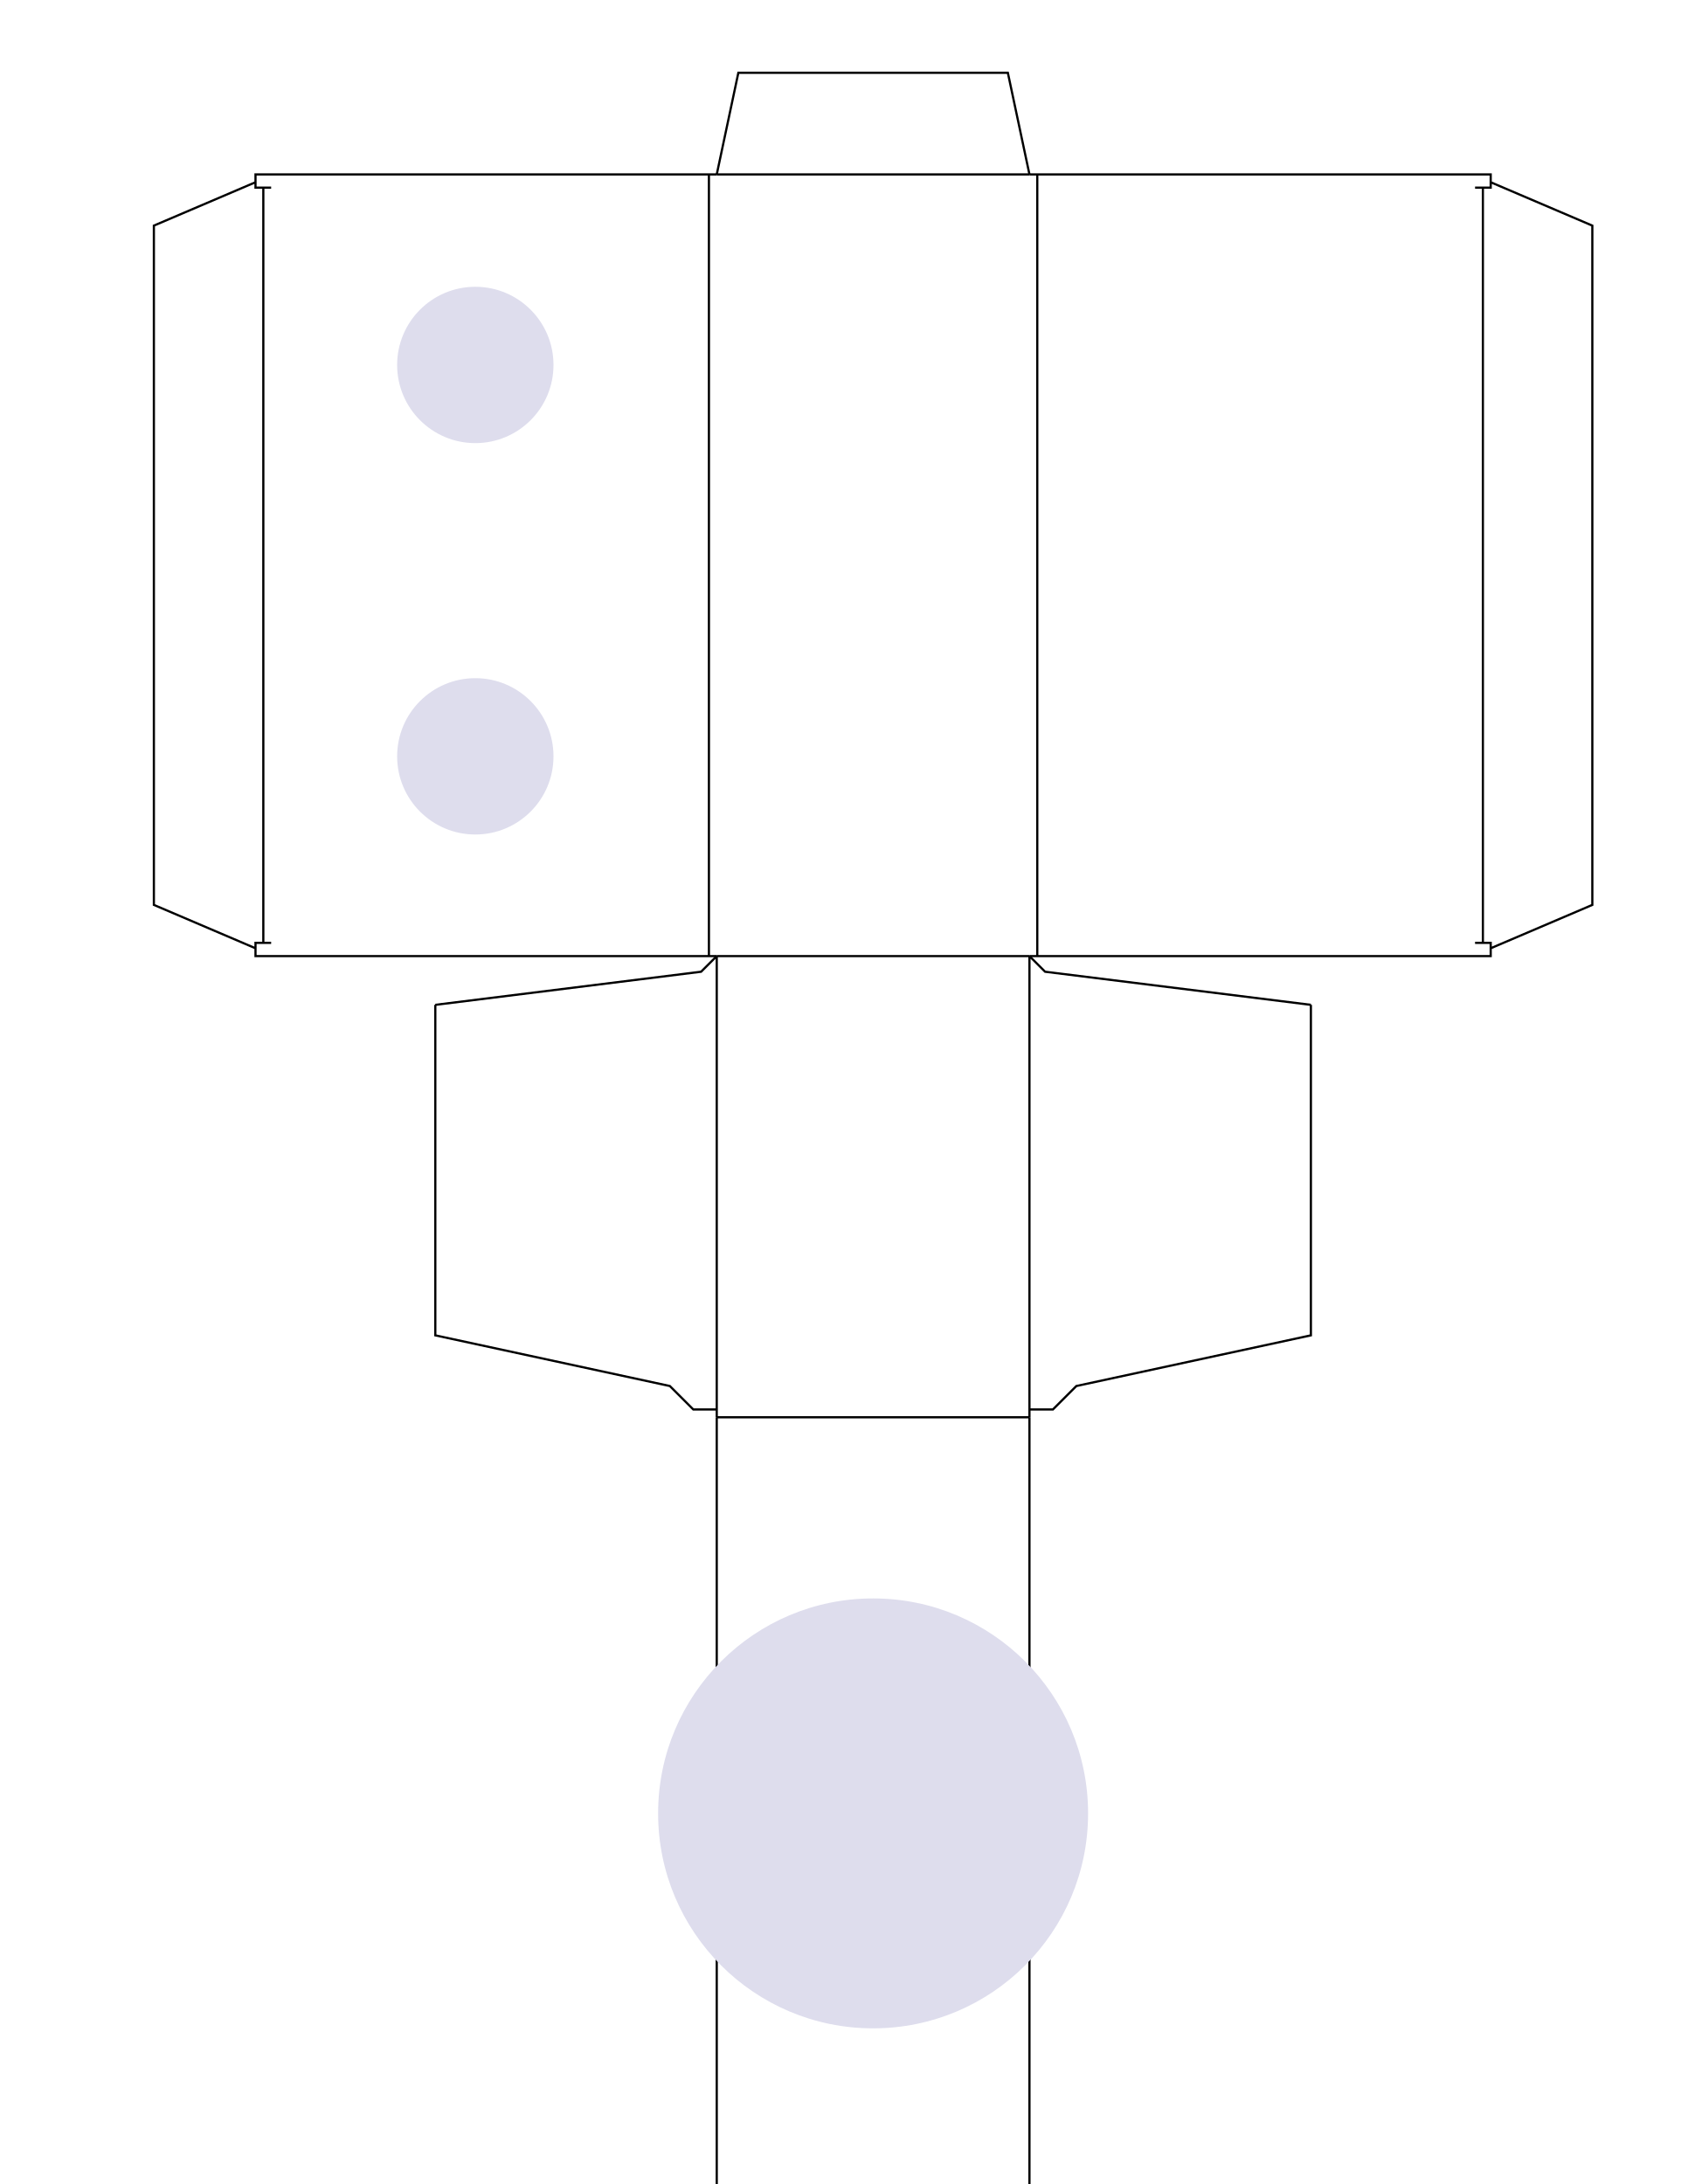
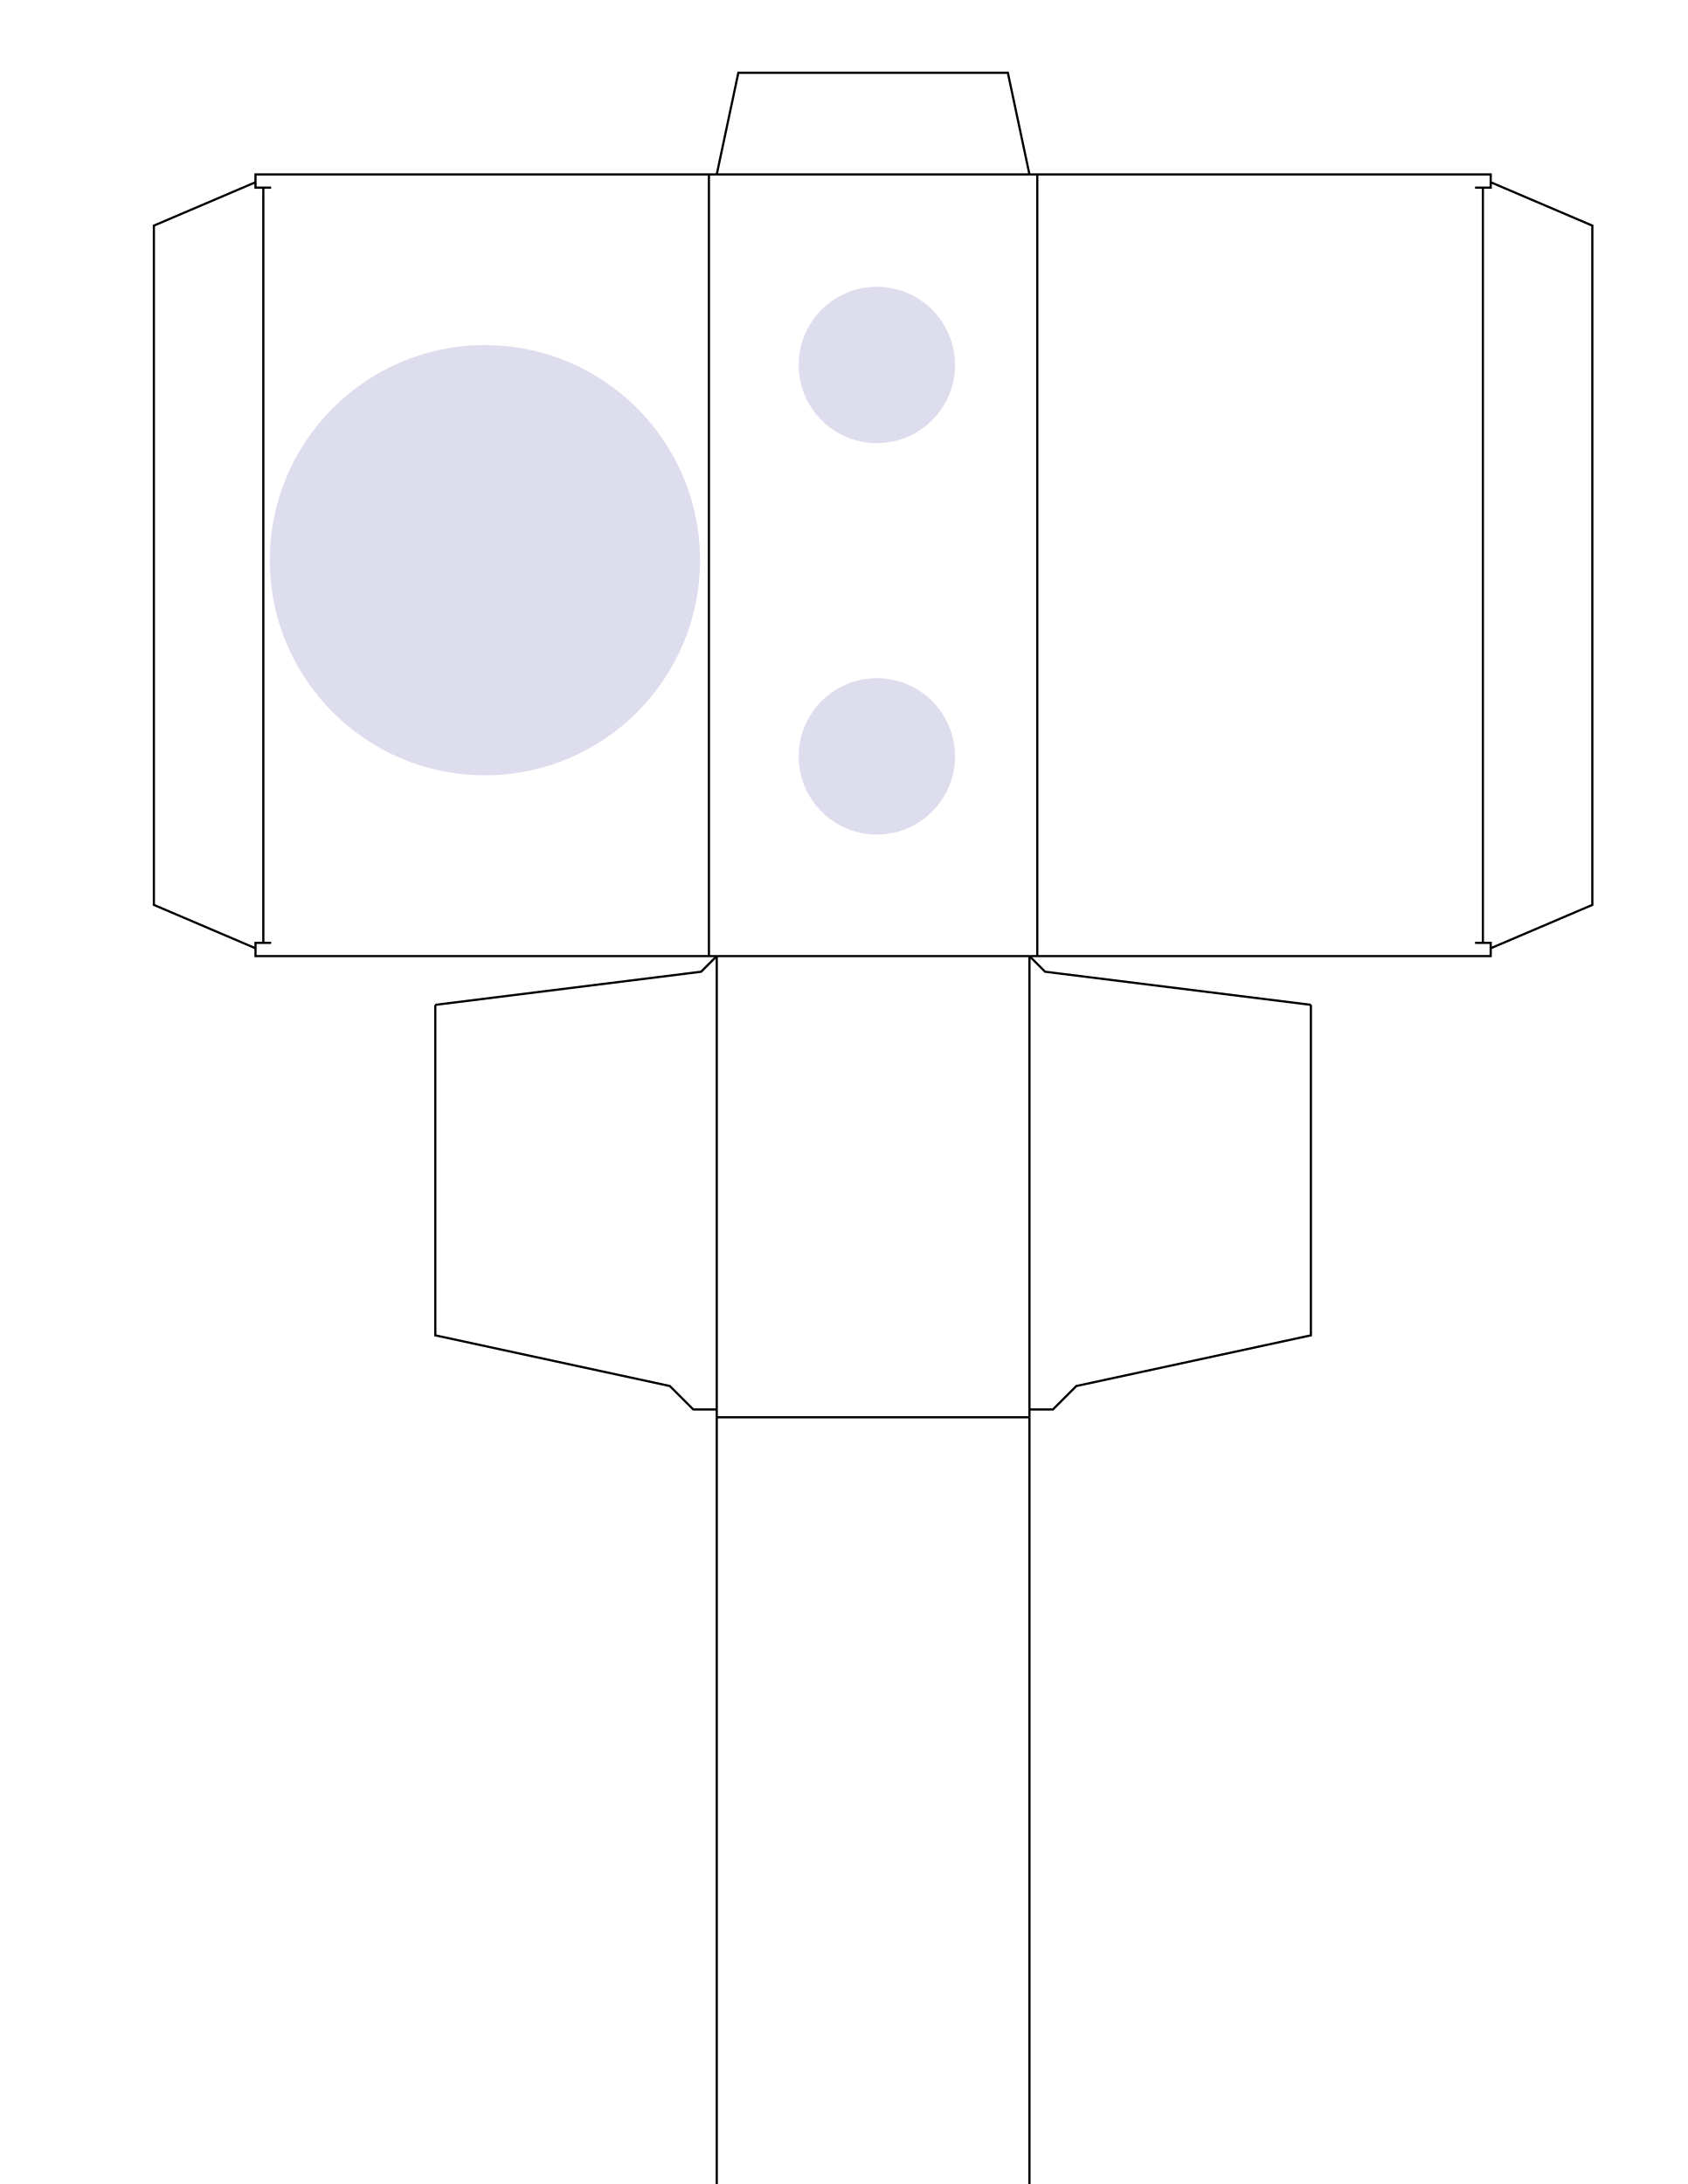
<svg xmlns="http://www.w3.org/2000/svg" width="8.5in" height="11in" viewBox="0 0 765 990" id="svg4349" version="1.1">
  <defs id="defs4351" />
  <g id="layer1" transform="translate(0,-62.36221)">
    <g id="box" transform="matrix(0,1,-1,0,466.5917,141.4263)">
      <path style="fill:none;stroke:#000000" id="box-sideglueflap" d="m 0,0 -46.063,9.788 0,122.157 L 0,141.732 M 0,0 Z" />
      <path style="fill:none;stroke:#000000" id="box-body" d="M 0,0 0,141.732 M 354.331,0 l 0,141.732 M 563.386,0 l 0,141.732 M 917.717,0 l 0,141.732 M 1123.228,0 l 0,141.732 M 0,0 Z" />
      <path style="fill:none;stroke:#000000" id="box-bothead" d="m 0,141.732 0,209.055 6,0 0,-7.087 m 0,3.543 342.331,0 m 0,-3.543 0,7.087 6,0 0,-209.055 M 0,141.732 M 0,350.787 m 3.543,0 19.665,46.063 307.914,0 19.665,-46.063 M 0,145.276 l 354.331,0 z" />
      <path style="fill:none;stroke:#000000" id="box-botcut" d="m 563.386,141.732 354.331,0 M 0,0 Z" />
      <path style="fill:none;stroke:#000000" id="box-tophead" d="m 0,0 0,-209.055 6,0 0,7.087 m 0,-3.543 342.331,0 m 0,3.543 0,-7.087 6,0 0,209.055 M 0,0 m 0,-209.055 m 3.543,0 19.665,-46.063 307.914,0 19.665,46.063 M 0,-3.543 l 354.331,0 z" />
      <path style="fill:none;stroke:#000000" id="box-topcut" d="M 563.386,0 917.717,0 M 0,0 Z" />
      <path style="fill:none;stroke:#000000" id="box-topglueflap" d="m 354.331,0 0,0 7.087,-7.087 15.01,-120.472 M 563.386,0 l -3.543,0 0,-10.63 -10.63,-10.63 -22.971,-106.299 -149.814,0 M 354.331,0 559.843,0 m 563.386,0 0,0 -7.087,-7.087 L 1101.132,-127.559 M 917.717,0 l 3.543,0 0,-10.63 10.63,-10.63 22.971,-106.299 146.271,0 M 921.26,0 1123.228,0 Z" />
      <path style="fill:none;stroke:#000000" id="box-botglueflap" d="m 354.331,141.732 0,0 7.087,7.087 15.01,120.472 m 186.959,-127.559 -3.543,0 0,10.63 -10.63,10.63 -22.971,106.299 -149.814,0 m -22.096,-127.559 205.512,0 m 563.386,0 0,0 -7.087,7.087 -15.01,120.472 m -183.415,-127.559 3.543,0 0,10.63 10.63,10.63 22.971,106.299 146.271,0 m -179.872,-127.559 201.968,0 z" />
    </g>
-     <circle style="fill:#dedded;fill-opacity:1" id="path4495" cx="215.433" cy="227.794" r="35.433" />
-     <circle r="35.433" cy="405.208" cx="215.433" id="circle4497" style="fill:#dedded;fill-opacity:1" />
-     <circle cy="884.362" cx="395.726" id="circle4499" style="fill:#dedded;fill-opacity:1" r="97.441" />
+     <circle style="fill:#dedded;fill-opacity:1" id="path4495" cx="397.433" cy="227.794" r="35.433" />
+     <circle r="35.433" cy="405.208" cx="397.433" id="circle4497" style="fill:#dedded;fill-opacity:1" />
+     <circle cy="316.303" cx="219.785" id="circle4499" style="fill:#dedded;fill-opacity:1" r="97.5" />
  </g>
</svg>
